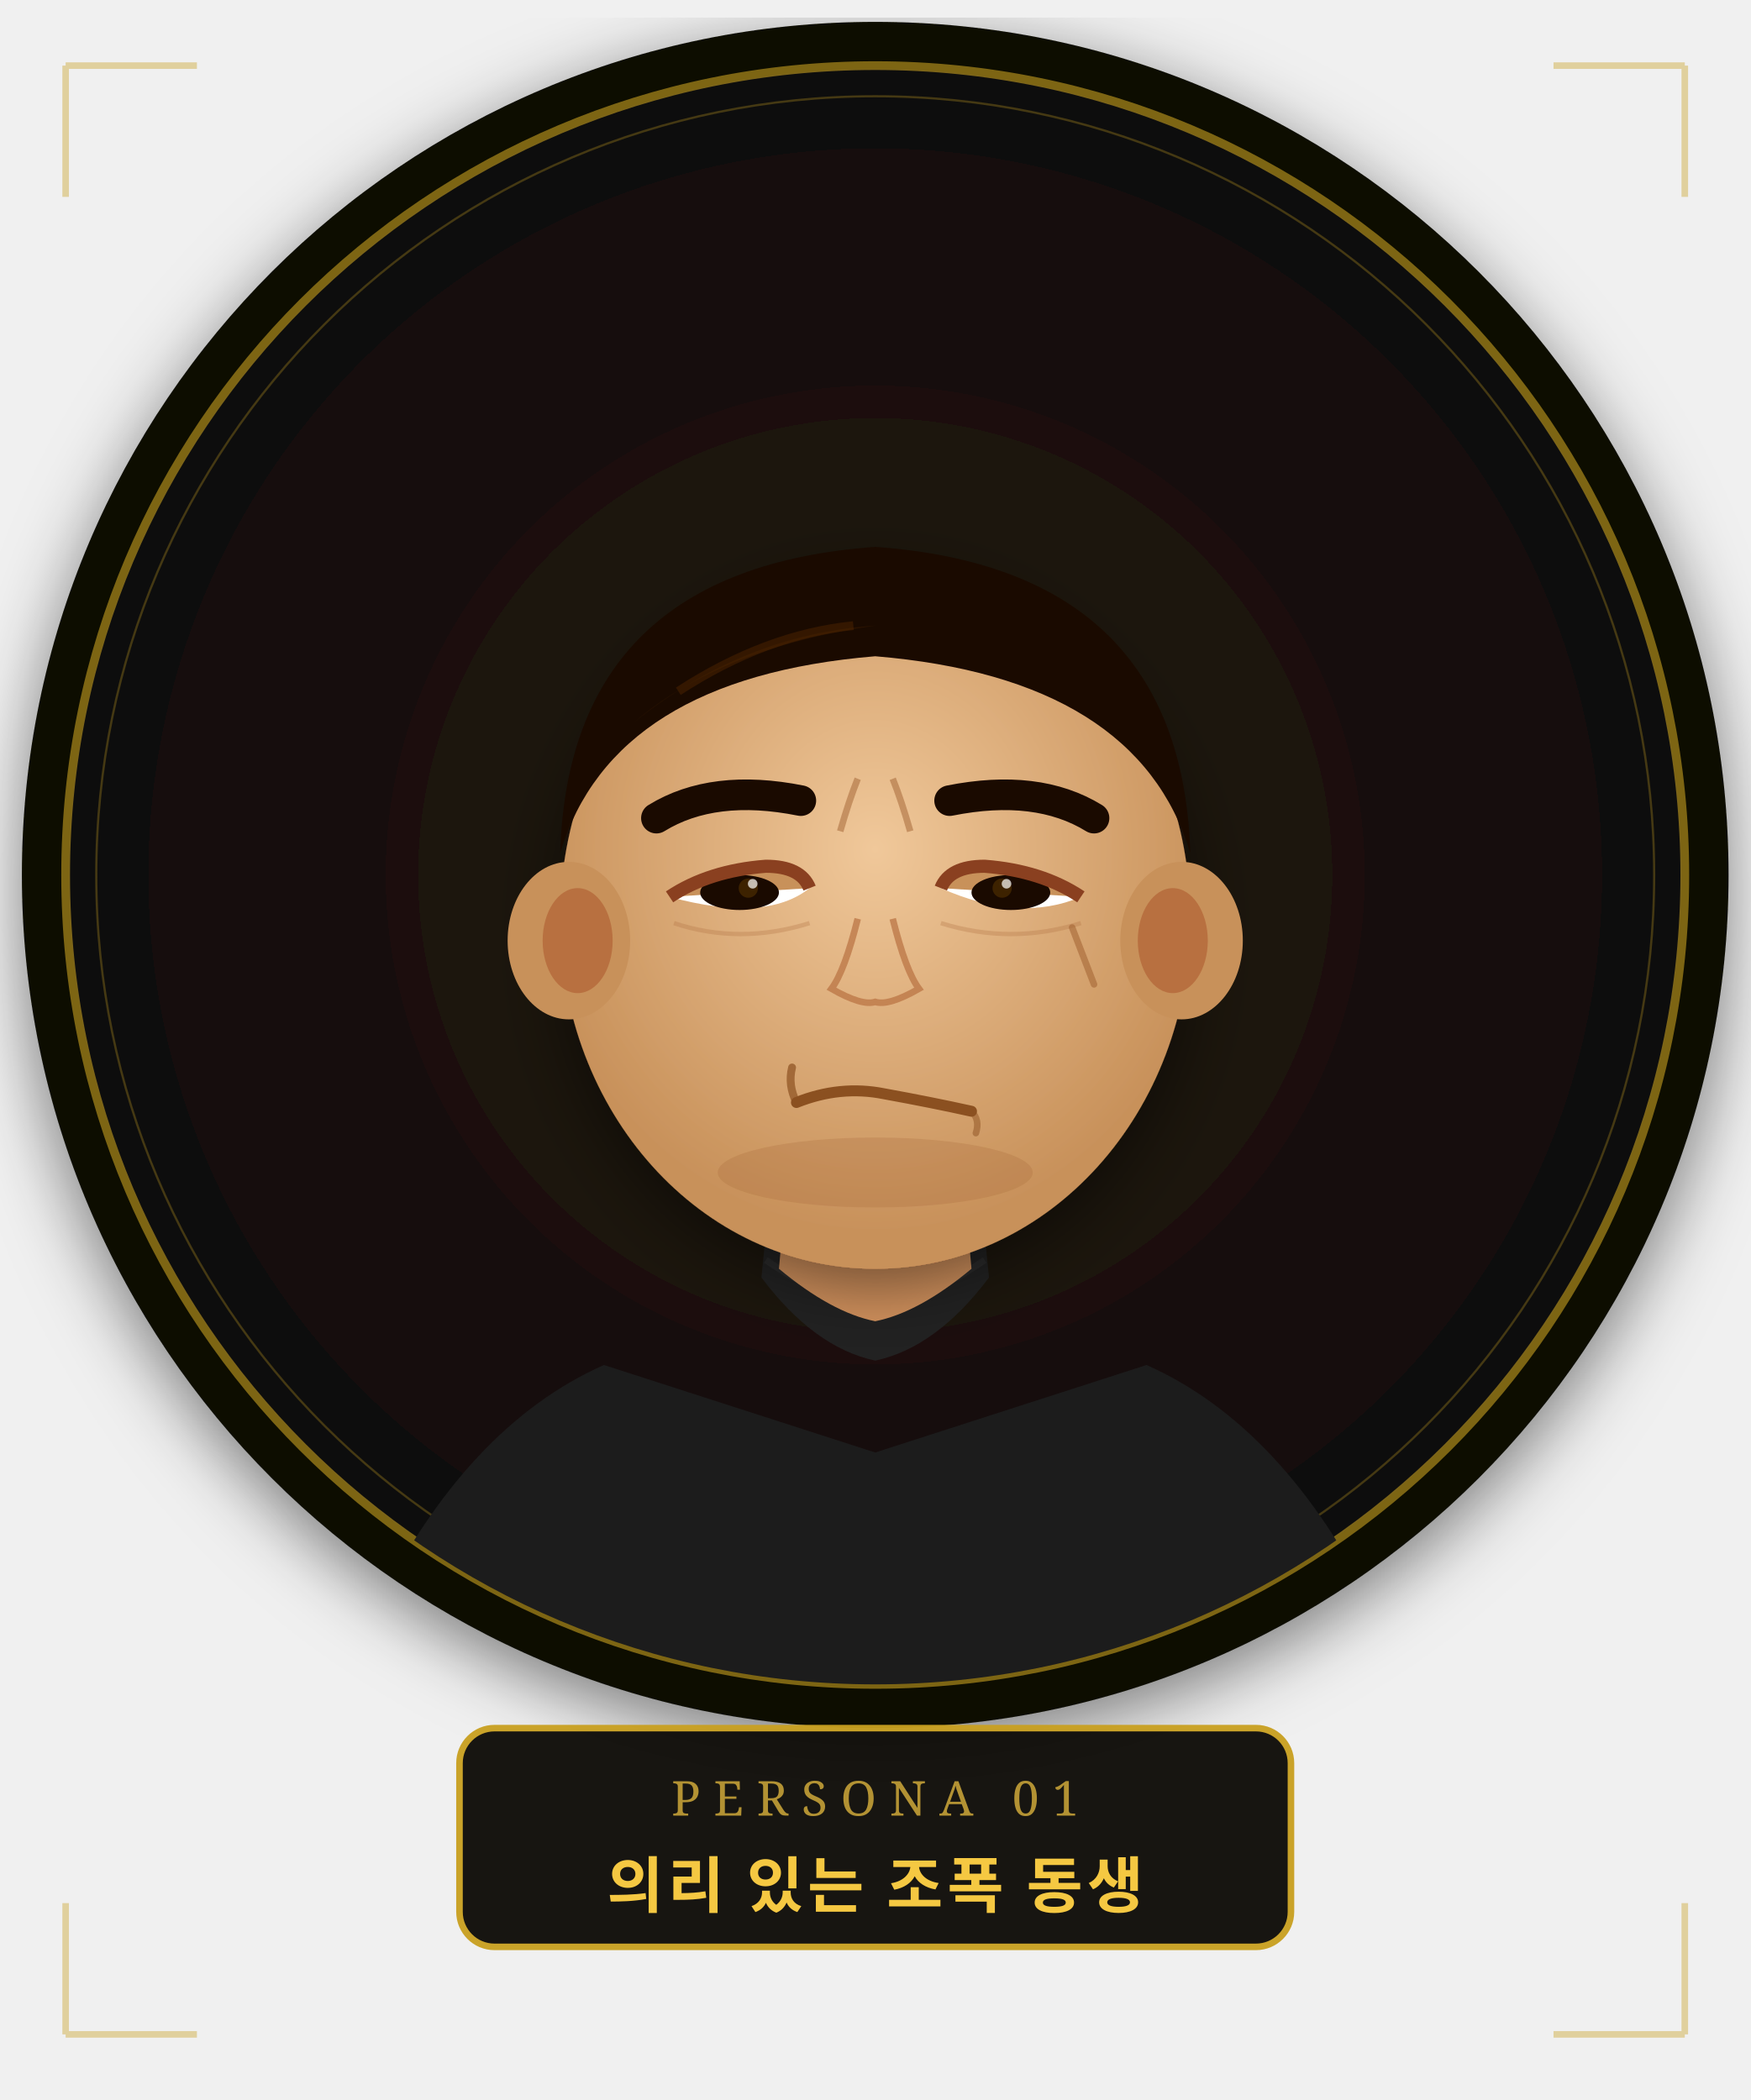
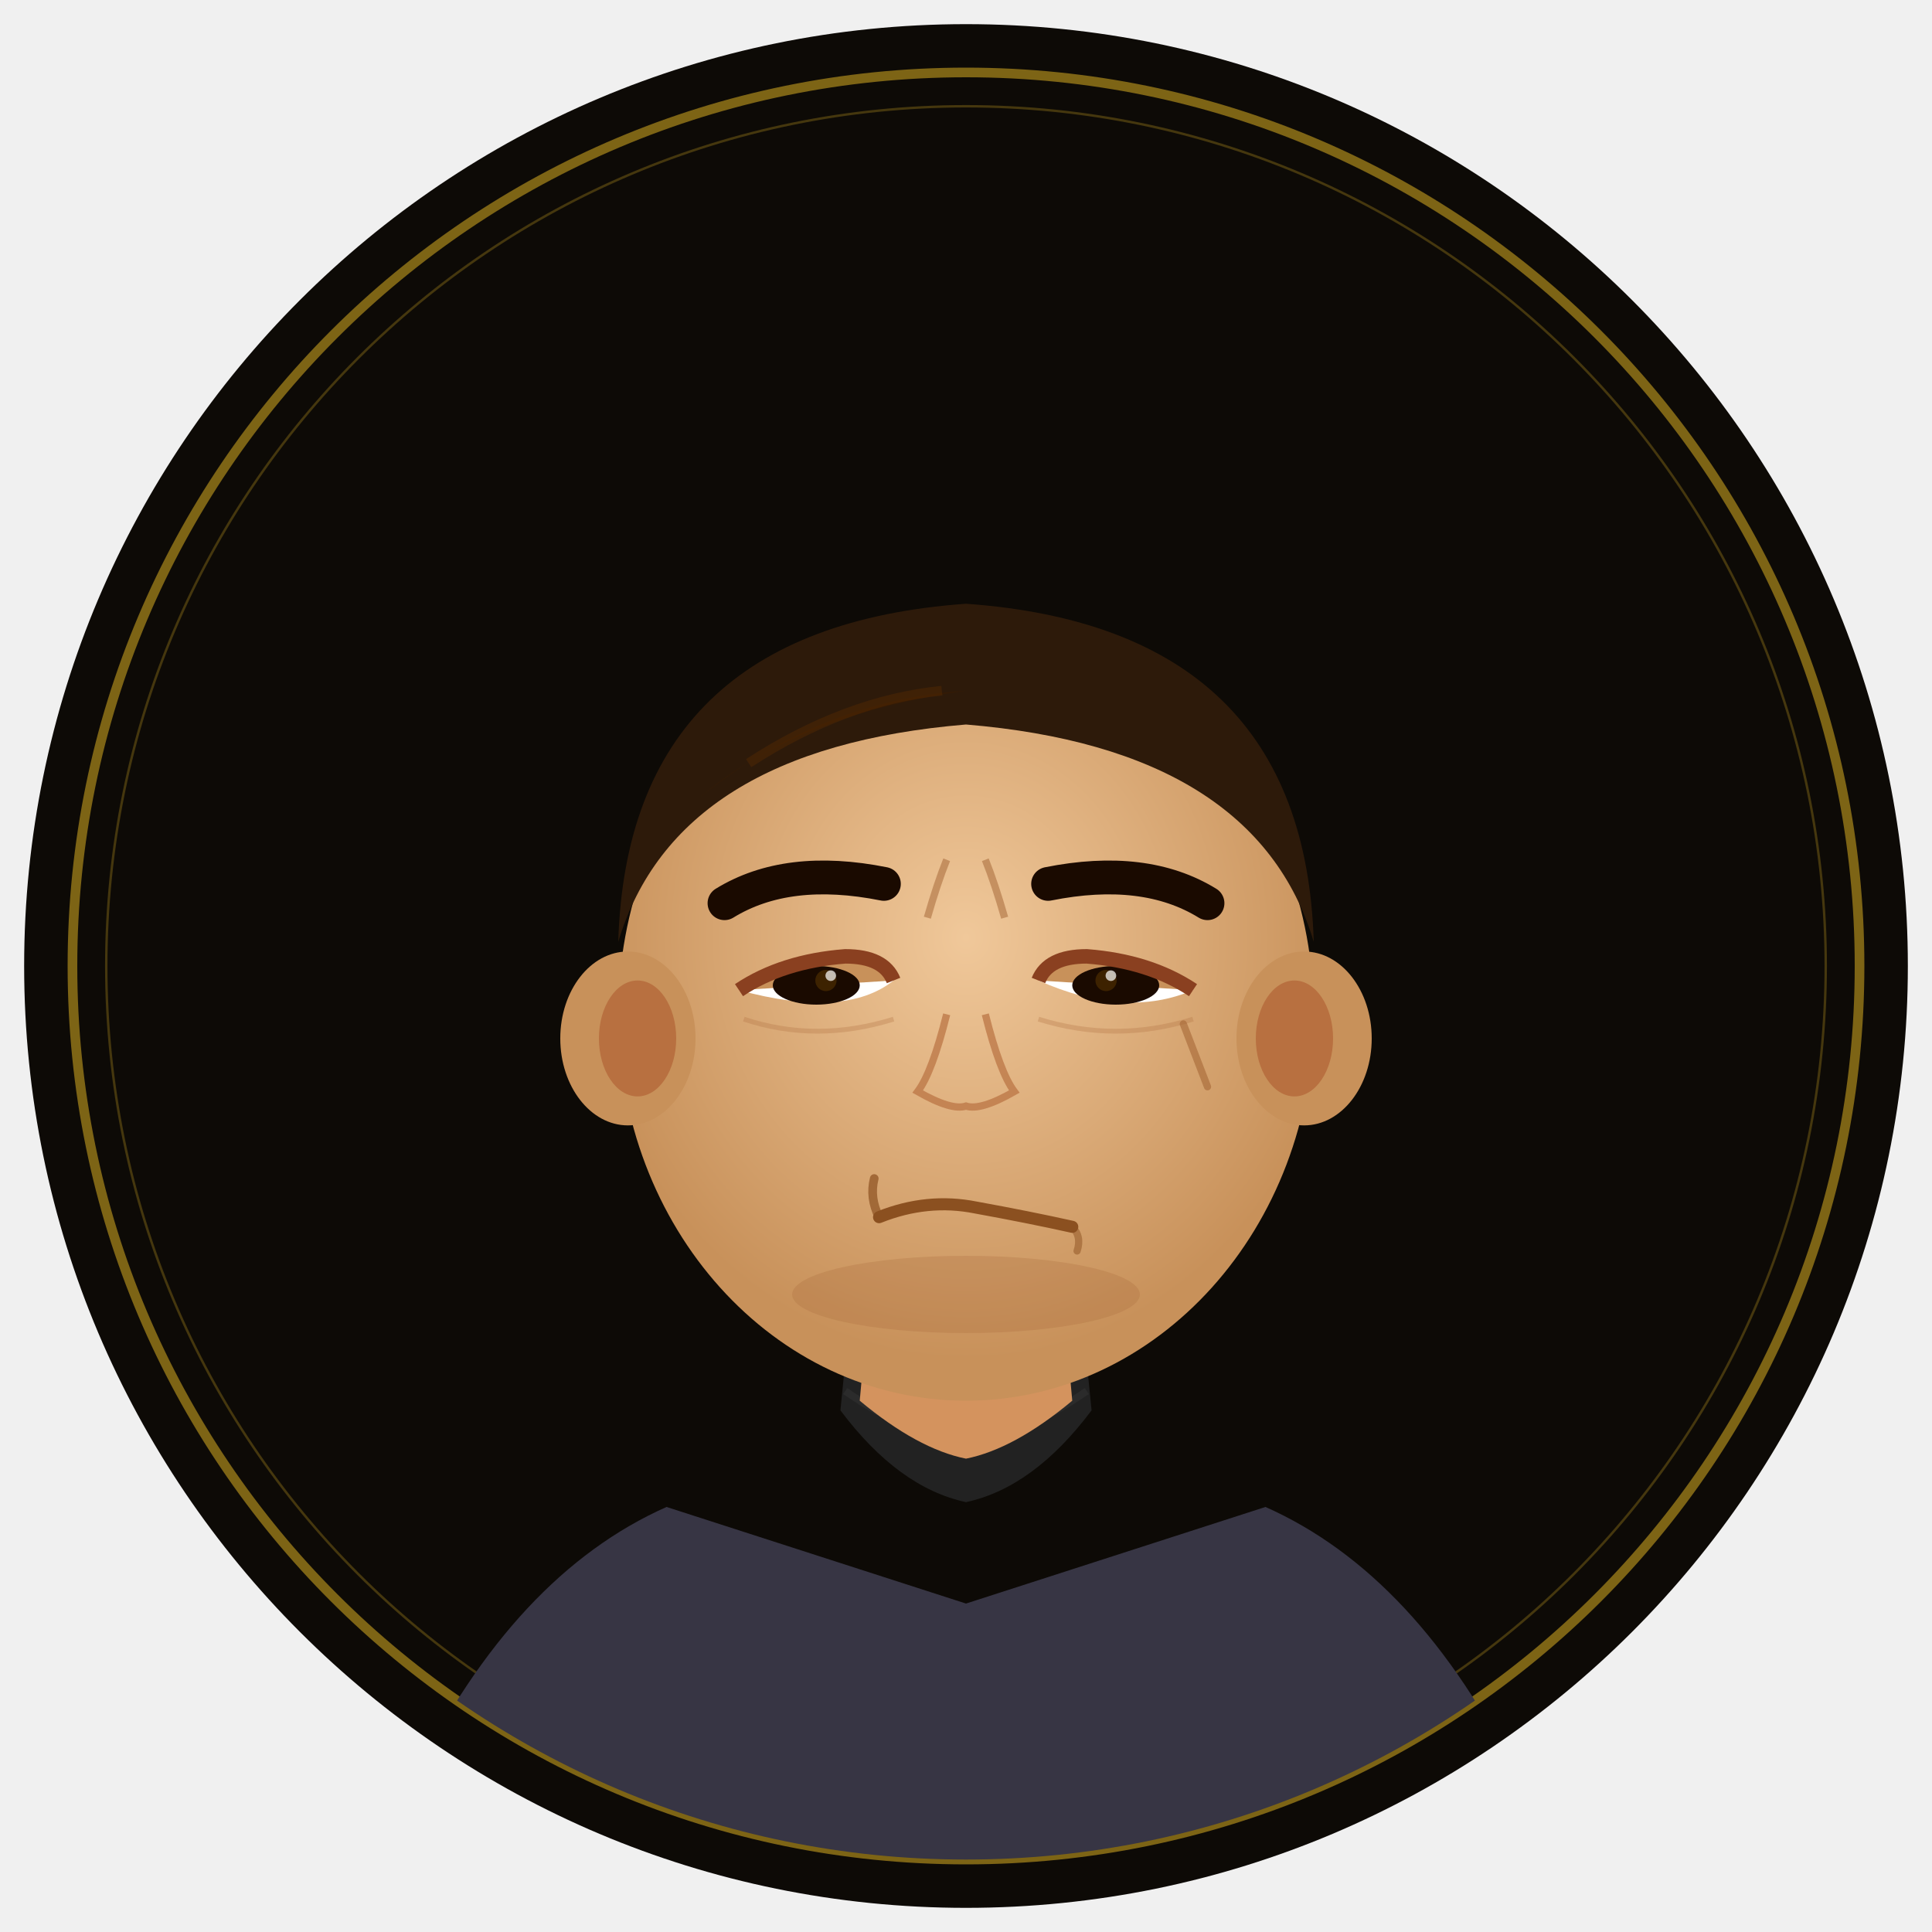
- <svg xmlns="http://www.w3.org/2000/svg" viewBox="0 0 400 480" width="400" height="480">
+ <svg xmlns="http://www.w3.org/2000/svg" viewBox="0 0 400 400" width="400" height="400">
  <defs>
    <radialGradient id="bgGrad" cx="50%" cy="50%" r="50%">
-       <stop offset="0%" stop-color="#2a1a0e" />
+       <stop offset="0%" stop-color="#0d0a06" />
      <stop offset="100%" stop-color="#0d0a06" />
    </radialGradient>
    <radialGradient id="faceGrad" cx="50%" cy="40%" r="55%">
      <stop offset="0%" stop-color="#f0c89a" />
      <stop offset="100%" stop-color="#c8915a" />
    </radialGradient>
    <filter id="shadow" x="-20%" y="-20%" width="140%" height="140%">
      <feDropShadow dx="0" dy="4" stdDeviation="8" flood-color="#000" flood-opacity="0.5" />
    </filter>
    <clipPath id="circleClip">
      <circle cx="200" cy="200" r="185" />
    </clipPath>
  </defs>
-   <circle cx="200" cy="200" r="195" fill="url(#bgGrad)" filter="url(#shadow)" />
+   <circle cx="200" cy="200" r="195" fill="url(#bgGrad)" />
  <circle cx="200" cy="200" r="185" fill="none" stroke="#c8a020" stroke-width="2" opacity="0.6" />
  <circle cx="200" cy="200" r="178" fill="none" stroke="#c8a020" stroke-width="0.5" opacity="0.3" />
  <g clip-path="url(#circleClip)">
-     <path d="M55 480 Q75 340 138 312 L200 332 L262 312 Q325 340 345 480Z" fill="#1c1c1c" />
+     <path d="M55 480 Q75 340 138 312 L200 332 L262 312 Q325 340 345 480Z" fill="#373544" />
    <path d="M174 292 Q186 308 200 311 Q214 308 226 292 L224 272 Q213 285 200 287 Q187 285 176 272Z" fill="#222222" />
    <path d="M175 288 Q188 297 200 299 Q212 297 225 288" stroke="#333" stroke-width="1.5" fill="none" opacity="0.5" />
    <path d="M178 290 Q190 300 200 302 Q210 300 222 290 L220 268 Q210 278 200 280 Q190 278 180 268Z" fill="#d4935e" />
-     <ellipse cx="200" cy="210" rx="72" ry="80" fill="url(#faceGrad)" filter="url(#shadow)" />
+     <ellipse cx="200" cy="210" rx="72" ry="80" fill="url(#faceGrad)" />
    <ellipse cx="130" cy="215" rx="14" ry="18" fill="#c8915a" />
    <ellipse cx="132" cy="215" rx="8" ry="12" fill="#b87040" />
    <ellipse cx="270" cy="215" rx="14" ry="18" fill="#c8915a" />
    <ellipse cx="268" cy="215" rx="8" ry="12" fill="#b87040" />
-     <path d="M128 195 Q130 130 200 125 Q270 130 272 195 Q260 155 200 150 Q140 155 128 195Z" fill="#1a0a00" />
+     <path d="M128 195 Q130 130 200 125 Q270 130 272 195 Q260 155 200 150 Q140 155 128 195Z" fill="#2d1a0a" />
    <path d="M145 165 Q170 145 200 143 Q165 148 145 165Z" fill="#3a1a00" opacity="0.5" />
    <path d="M155 158 Q175 145 195 143" stroke="#5a2a00" stroke-width="2" fill="none" opacity="0.4" />
    <path d="M150 187 Q163 179 183 183" stroke="#1a0a00" stroke-width="7" stroke-linecap="round" fill="none" />
    <path d="M217 183 Q237 179 250 187" stroke="#1a0a00" stroke-width="7" stroke-linecap="round" fill="none" />
    <path d="M192 190 Q194 183 196 178" stroke="#a06030" stroke-width="1.5" fill="none" opacity="0.5" />
    <path d="M208 190 Q206 183 204 178" stroke="#a06030" stroke-width="1.5" fill="none" opacity="0.5" />
    <path d="M153 205 Q162 199 175 198 Q183 198 185 203 Q175 211 153 205Z" fill="white" />
    <path d="M153 205 Q162 199 175 198 Q183 198 185 203" fill="#c8915a" />
    <ellipse cx="169" cy="204" rx="9" ry="4" fill="#1a0a00" />
    <circle cx="171" cy="203" r="2.2" fill="#3d2200" />
    <circle cx="172" cy="202" r="1.1" fill="white" opacity="0.7" />
    <path d="M153 205 Q162 199 175 198 Q183 198 185 203" stroke="#8a4020" stroke-width="3" fill="none" />
    <path d="M215 203 Q217 198 225 198 Q238 199 247 205 Q233 211 215 203Z" fill="white" />
    <path d="M215 203 Q217 198 225 198 Q238 199 247 205" fill="#c8915a" />
    <ellipse cx="231" cy="204" rx="9" ry="4" fill="#1a0a00" />
    <circle cx="229" cy="203" r="2.2" fill="#3d2200" />
    <circle cx="230" cy="202" r="1.1" fill="white" opacity="0.7" />
    <path d="M215 203 Q217 198 225 198 Q238 199 247 205" stroke="#8a4020" stroke-width="3" fill="none" />
    <path d="M154 211 Q169 216 185 211" stroke="#b07040" stroke-width="1" fill="none" opacity="0.3" />
    <path d="M215 211 Q231 216 247 211" stroke="#b07040" stroke-width="1" fill="none" opacity="0.3" />
    <path d="M196 210 Q193 222 190 226 Q197 230 200 229 Q203 230 210 226 Q207 222 204 210" fill="none" stroke="#b87040" stroke-width="1.5" opacity="0.7" />
    <path d="M182 252 Q192 248 202 250 Q213 252 222 254" stroke="#8b5020" stroke-width="2.5" stroke-linecap="round" fill="none" />
    <path d="M182 252 Q180 248 181 244" stroke="#8b5020" stroke-width="1.8" stroke-linecap="round" fill="none" opacity="0.7" />
    <path d="M222 254 Q224 256 223 259" stroke="#8b5020" stroke-width="1.5" stroke-linecap="round" fill="none" opacity="0.5" />
    <path d="M245 212 L250 225" stroke="#a06030" stroke-width="1.5" stroke-linecap="round" opacity="0.55" />
    <ellipse cx="200" cy="268" rx="36" ry="8" fill="#a06030" opacity="0.22" />
  </g>
-   <rect x="105" y="395" width="190" height="50" rx="8" fill="#0d0a06" stroke="#c8a020" stroke-width="1.5" opacity="0.95" />
-   <text x="200" y="415" font-family="Georgia, serif" font-size="11" fill="#f5c842" text-anchor="middle" letter-spacing="3" opacity="0.7">PERSONA 01</text>
-   <text x="200" y="436" font-family="Georgia, serif" font-size="14" fill="#f5c842" text-anchor="middle" font-weight="bold" letter-spacing="1">의리 있는 조폭 동생</text>
-   <path d="M15 15 L15 45 M15 15 L45 15" stroke="#c8a020" stroke-width="1.5" fill="none" opacity="0.4" />
-   <path d="M385 15 L385 45 M385 15 L355 15" stroke="#c8a020" stroke-width="1.5" fill="none" opacity="0.4" />
  <path d="M15 465 L15 435 M15 465 L45 465" stroke="#c8a020" stroke-width="1.5" fill="none" opacity="0.4" />
  <path d="M385 465 L385 435 M385 465 L355 465" stroke="#c8a020" stroke-width="1.5" fill="none" opacity="0.4" />
</svg>
